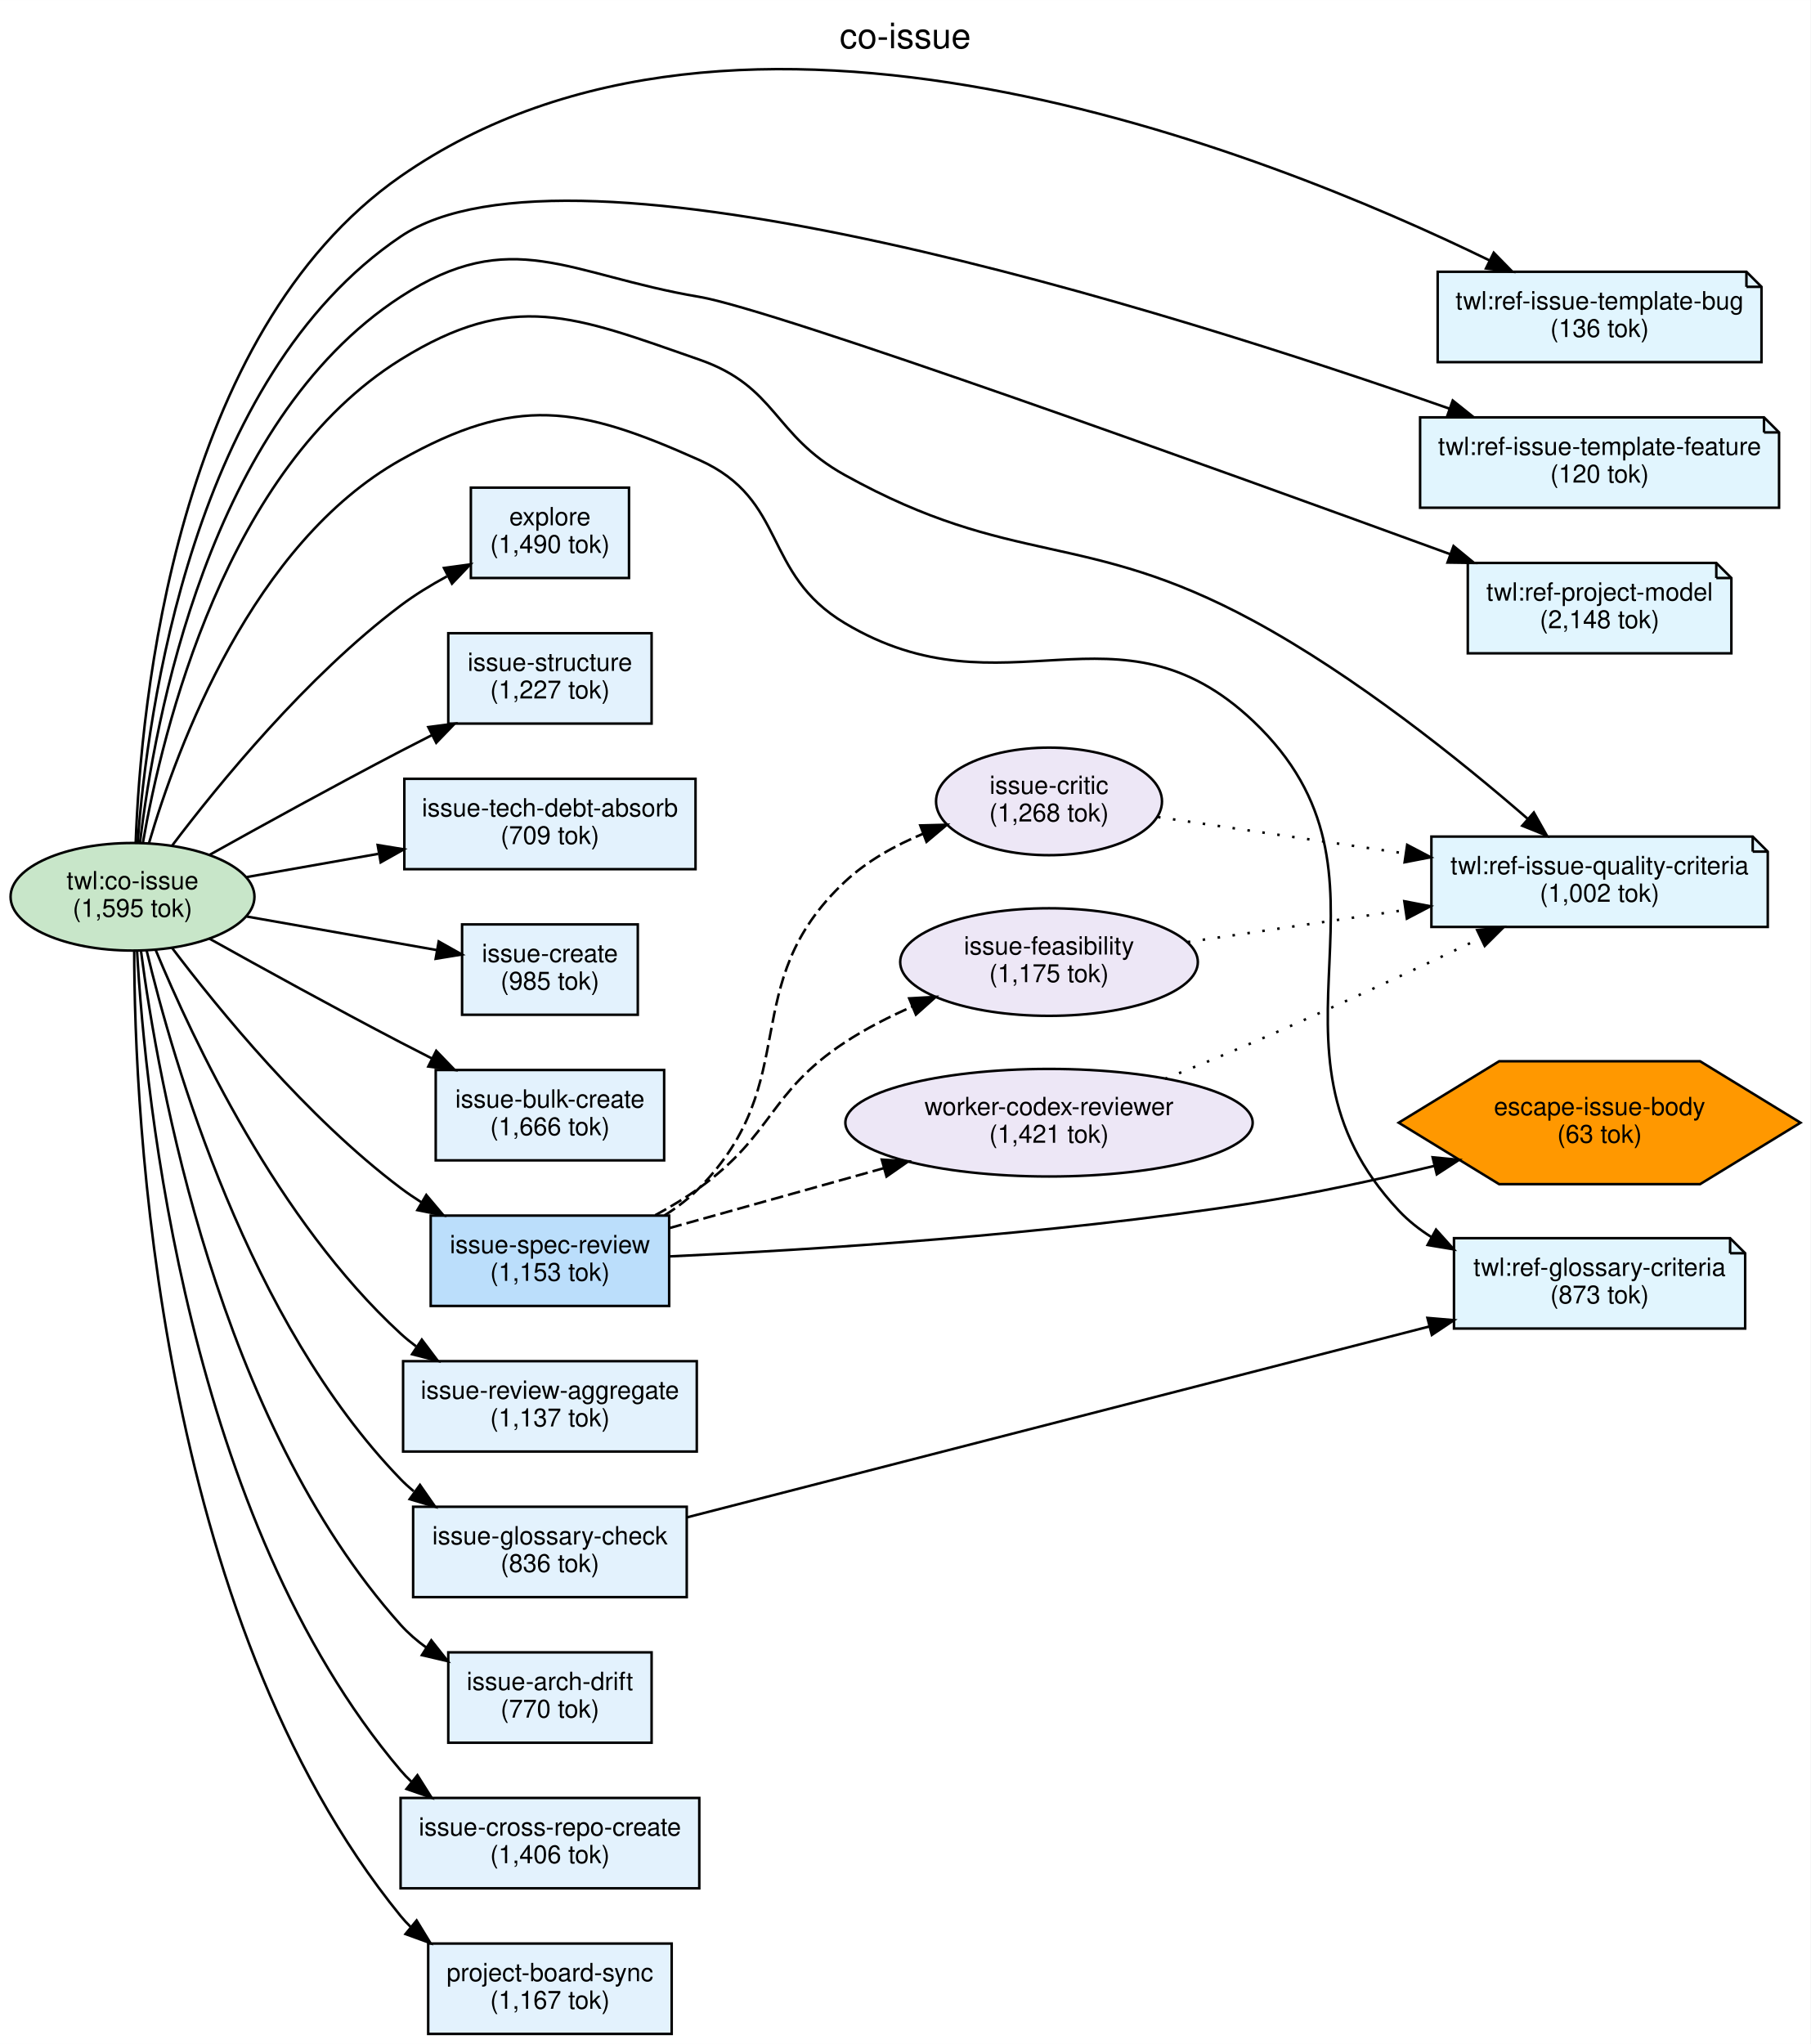
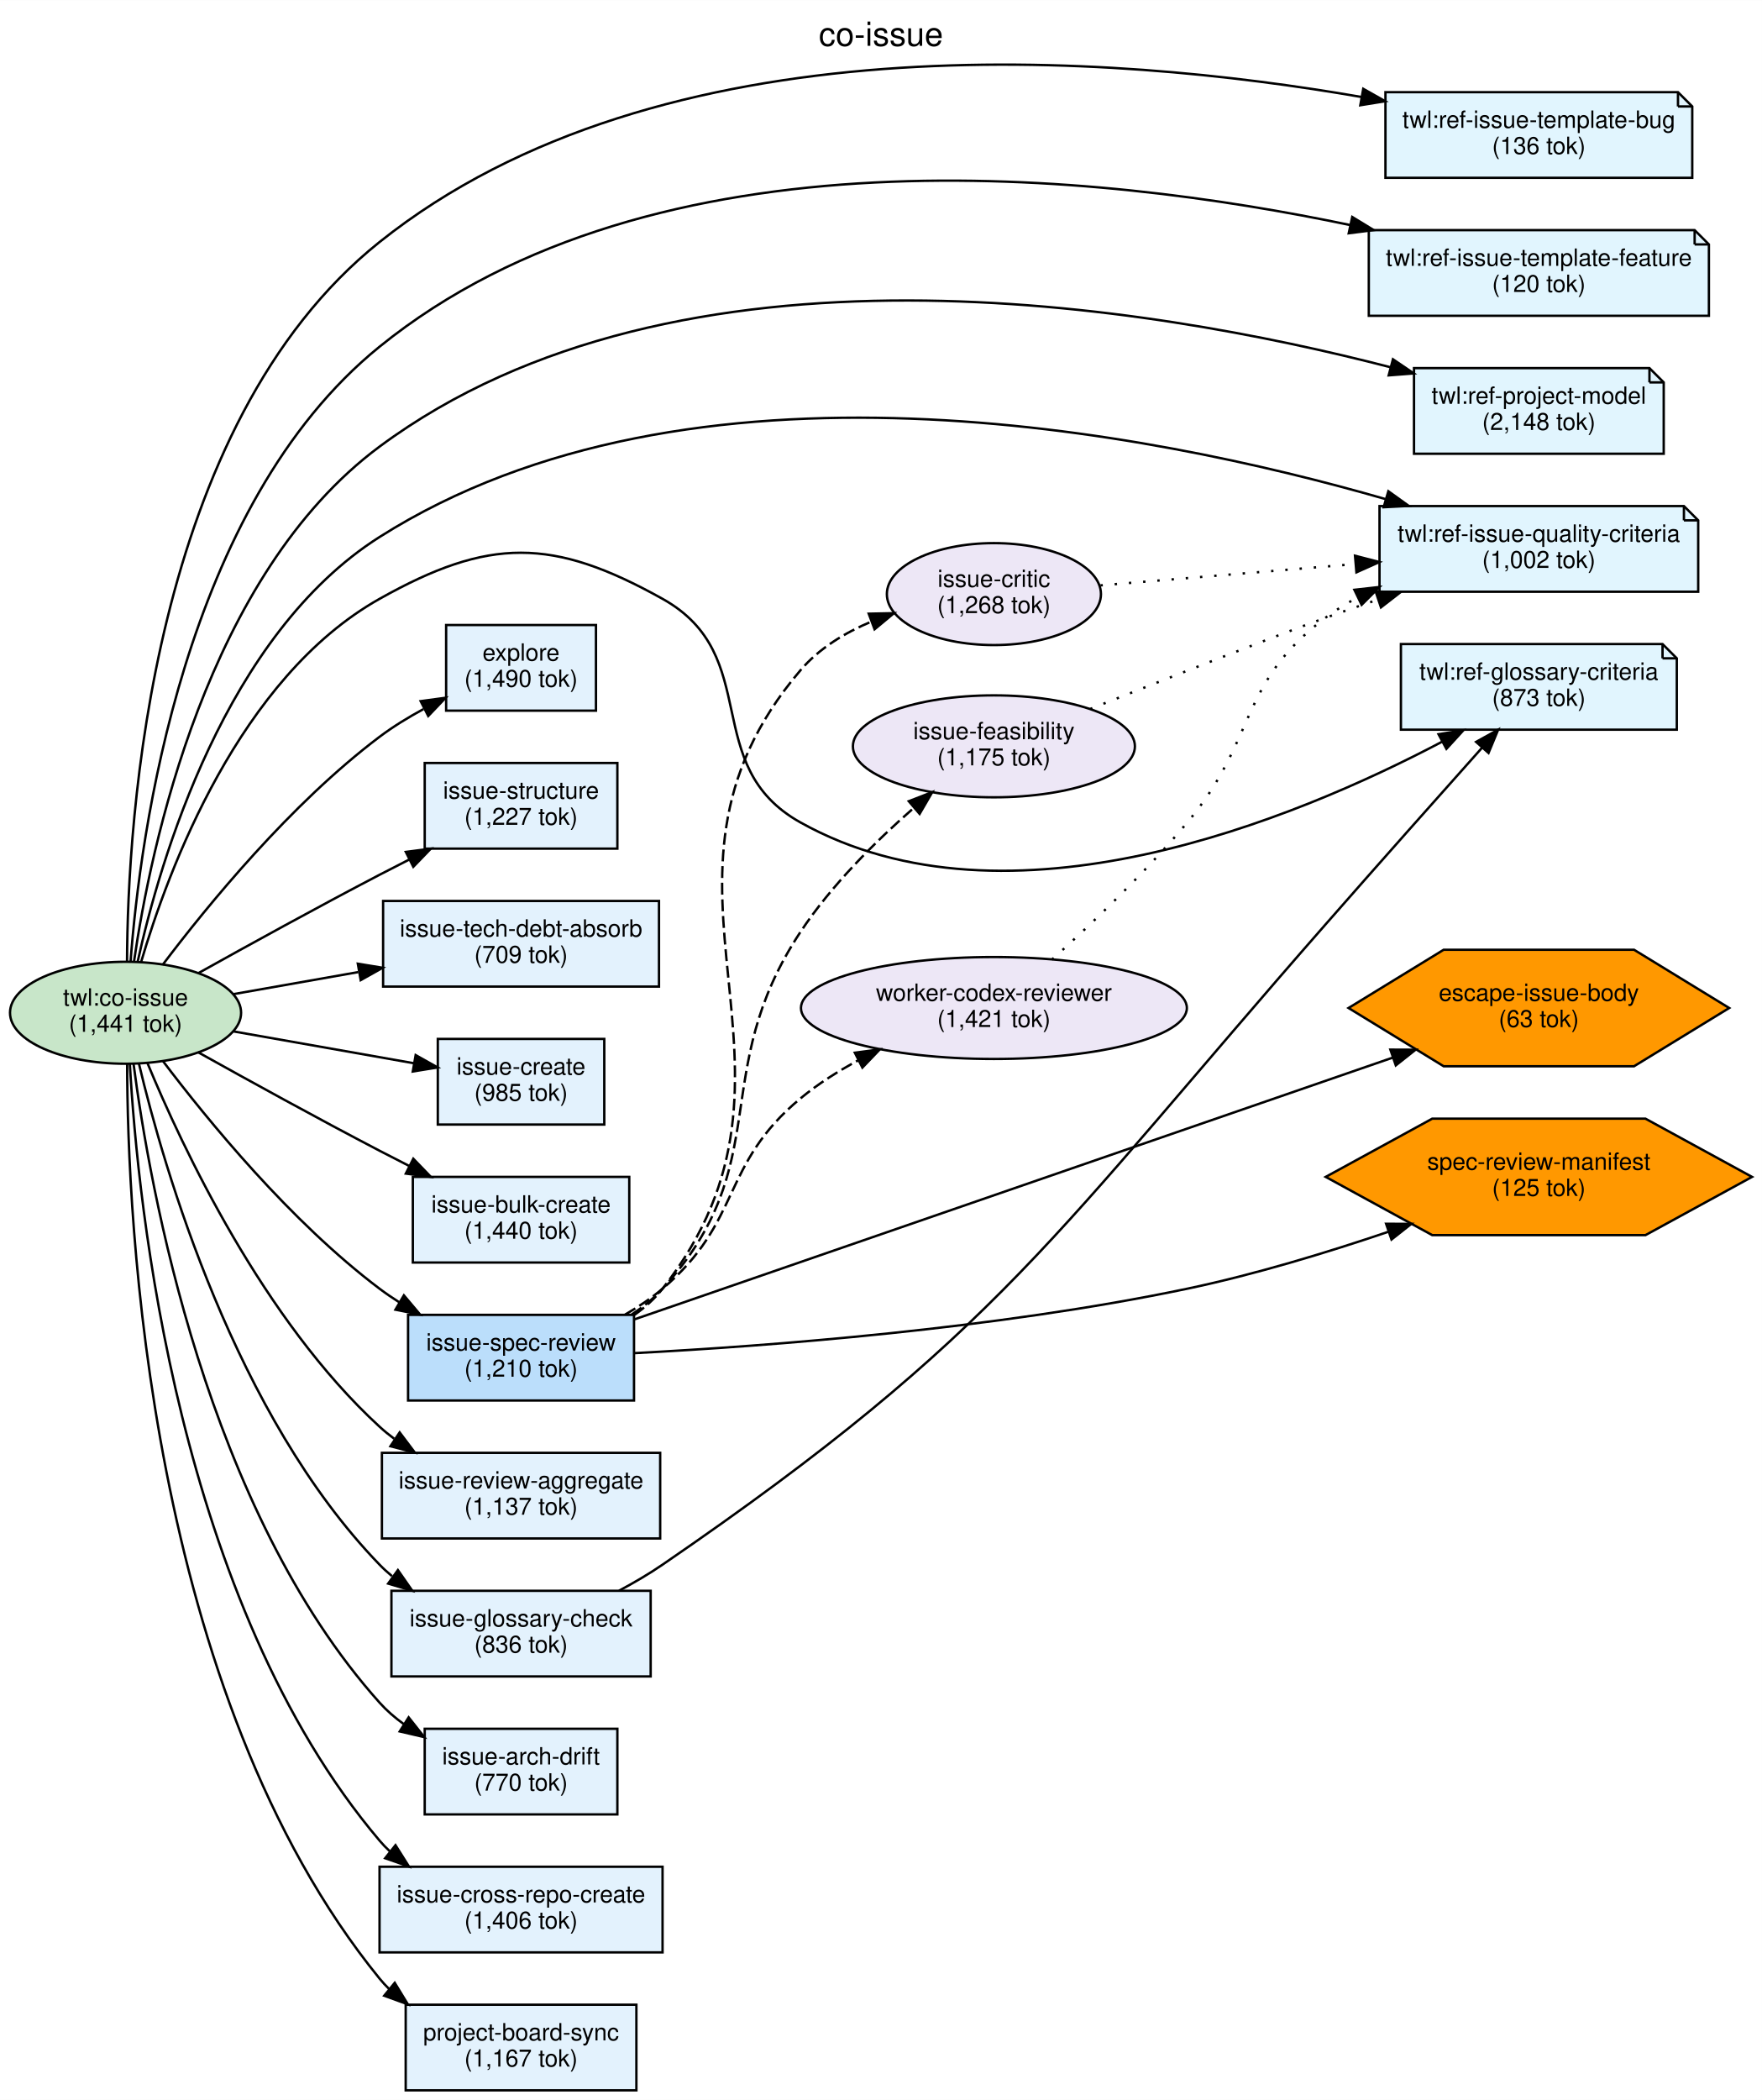
- <svg xmlns="http://www.w3.org/2000/svg" width="721pt" height="814pt" viewBox="0.00 0.00 721.25 814.24">
-   <g id="graph0" class="graph" transform="scale(1 1) rotate(0) translate(4 810.24)">
-     <polygon fill="white" stroke="transparent" points="-4,4 -4,-810.24 717.25,-810.24 717.25,4 -4,4" />
-     <text text-anchor="middle" x="356.62" y="-791.04" font-family="Helvetica,sans-Serif" font-size="14.00">co-issue</text>
+ <svg xmlns="http://www.w3.org/2000/svg" width="741pt" height="883pt" viewBox="0.00 0.00 740.84 882.69">
+   <g id="graph0" class="graph" transform="scale(1 1) rotate(0) translate(4 878.69)">
+     <polygon fill="white" stroke="transparent" points="-4,4 -4,-878.69 736.84,-878.69 736.84,4 -4,4" />
+     <text text-anchor="middle" x="366.42" y="-859.49" font-family="Helvetica,sans-Serif" font-size="14.00">co-issue</text>
    <g id="node1" class="node">
      <ellipse fill="#c8e6c9" stroke="black" cx="48.79" cy="-453" rx="48.58" ry="21.43" />
      <text text-anchor="middle" x="48.79" y="-456" font-family="Helvetica,sans-Serif" font-size="10.00">twl:co-issue</text>
-       <text text-anchor="middle" x="48.79" y="-445" font-family="Helvetica,sans-Serif" font-size="10.00">(1,595 tok)</text>
+       <text text-anchor="middle" x="48.79" y="-445" font-family="Helvetica,sans-Serif" font-size="10.00">(1,441 tok)</text>
    </g>
    <g id="node2" class="node">
-       <polygon fill="#e1f5fe" stroke="black" points="691.73,-702 568.73,-702 568.73,-666 697.73,-666 697.73,-696 691.73,-702" />
-       <polyline fill="none" stroke="black" points="691.73,-702 691.73,-696 " />
-       <polyline fill="none" stroke="black" points="697.73,-696 691.73,-696 " />
-       <text text-anchor="middle" x="633.23" y="-687" font-family="Helvetica,sans-Serif" font-size="10.00">twl:ref-issue-template-bug</text>
-       <text text-anchor="middle" x="633.23" y="-676" font-family="Helvetica,sans-Serif" font-size="10.00">(136 tok)</text>
+       <polygon fill="#e1f5fe" stroke="black" points="701.53,-840 578.53,-840 578.53,-804 707.53,-804 707.53,-834 701.53,-840" />
+       <polyline fill="none" stroke="black" points="701.53,-840 701.53,-834 " />
+       <polyline fill="none" stroke="black" points="707.53,-834 701.53,-834 " />
+       <text text-anchor="middle" x="643.03" y="-825" font-family="Helvetica,sans-Serif" font-size="10.00">twl:ref-issue-template-bug</text>
+       <text text-anchor="middle" x="643.03" y="-814" font-family="Helvetica,sans-Serif" font-size="10.00">(136 tok)</text>
    </g>
    <g id="edge12" class="edge">
-       <path fill="none" stroke="black" d="M50.05,-474.41C52.03,-529.72 65.84,-677.44 155.58,-740 290.25,-833.89 499.97,-750.08 589.44,-706.49" />
-       <polygon fill="black" stroke="black" points="591.07,-709.59 598.48,-702.03 587.97,-703.32 591.07,-709.59" />
+       <path fill="none" stroke="black" d="M49.41,-474.37C49.63,-533.52 59.16,-700.03 155.58,-777 274.09,-871.61 464.35,-856.02 568.32,-838" />
+       <polygon fill="black" stroke="black" points="569.19,-841.41 578.42,-836.2 567.96,-834.51 569.19,-841.41" />
    </g>
    <g id="node3" class="node">
-       <polygon fill="#e1f5fe" stroke="black" points="698.73,-644 561.73,-644 561.73,-608 704.73,-608 704.73,-638 698.73,-644" />
-       <polyline fill="none" stroke="black" points="698.73,-644 698.73,-638 " />
-       <polyline fill="none" stroke="black" points="704.73,-638 698.73,-638 " />
-       <text text-anchor="middle" x="633.23" y="-629" font-family="Helvetica,sans-Serif" font-size="10.00">twl:ref-issue-template-feature</text>
-       <text text-anchor="middle" x="633.23" y="-618" font-family="Helvetica,sans-Serif" font-size="10.00">(120 tok)</text>
+       <polygon fill="#e1f5fe" stroke="black" points="708.53,-782 571.53,-782 571.53,-746 714.53,-746 714.53,-776 708.53,-782" />
+       <polyline fill="none" stroke="black" points="708.53,-782 708.53,-776 " />
+       <polyline fill="none" stroke="black" points="714.53,-776 708.53,-776 " />
+       <text text-anchor="middle" x="643.03" y="-767" font-family="Helvetica,sans-Serif" font-size="10.00">twl:ref-issue-template-feature</text>
+       <text text-anchor="middle" x="643.03" y="-756" font-family="Helvetica,sans-Serif" font-size="10.00">(120 tok)</text>
    </g>
    <g id="edge13" class="edge">
-       <path fill="none" stroke="black" d="M50.84,-474.57C54.69,-526.81 72.59,-659.93 155.58,-716 223.22,-761.7 461.73,-686.58 573.55,-647.42" />
-       <polygon fill="black" stroke="black" points="574.73,-650.71 583,-644.09 572.4,-644.11 574.73,-650.71" />
+       <path fill="none" stroke="black" d="M50.88,-474.32C54.84,-527.42 72.98,-666.14 155.58,-733 271.55,-826.87 458.52,-806.15 563.68,-784.15" />
+       <polygon fill="black" stroke="black" points="564.56,-787.54 573.6,-782.02 563.09,-780.69 564.56,-787.54" />
    </g>
    <g id="node4" class="node">
-       <polygon fill="#e1f5fe" stroke="black" points="679.73,-586 580.73,-586 580.73,-550 685.73,-550 685.73,-580 679.73,-586" />
-       <polyline fill="none" stroke="black" points="679.73,-586 679.73,-580 " />
-       <polyline fill="none" stroke="black" points="685.73,-580 679.73,-580 " />
-       <text text-anchor="middle" x="633.23" y="-571" font-family="Helvetica,sans-Serif" font-size="10.00">twl:ref-project-model</text>
-       <text text-anchor="middle" x="633.23" y="-560" font-family="Helvetica,sans-Serif" font-size="10.00">(2,148 tok)</text>
+       <polygon fill="#e1f5fe" stroke="black" points="689.53,-724 590.53,-724 590.53,-688 695.53,-688 695.53,-718 689.53,-724" />
+       <polyline fill="none" stroke="black" points="689.53,-724 689.53,-718 " />
+       <polyline fill="none" stroke="black" points="695.53,-718 689.53,-718 " />
+       <text text-anchor="middle" x="643.03" y="-709" font-family="Helvetica,sans-Serif" font-size="10.00">twl:ref-project-model</text>
+       <text text-anchor="middle" x="643.03" y="-698" font-family="Helvetica,sans-Serif" font-size="10.00">(2,148 tok)</text>
    </g>
    <g id="edge14" class="edge">
-       <path fill="none" stroke="black" d="M51.76,-474.46C57.52,-523.28 79.14,-642.24 155.58,-692 199.91,-720.85 222.43,-700.78 274.58,-692 304.74,-686.92 480.17,-623.66 573.64,-589.52" />
-       <polygon fill="black" stroke="black" points="575.05,-592.73 583.24,-586 572.65,-586.15 575.05,-592.73" />
+       <path fill="none" stroke="black" d="M52.33,-474.45C59.23,-522.17 82.94,-637.13 155.58,-691 281.56,-784.42 480.6,-750.25 580.52,-724.4" />
+       <polygon fill="black" stroke="black" points="581.68,-727.72 590.45,-721.77 579.89,-720.95 581.68,-727.72" />
    </g>
    <g id="node5" class="node">
-       <polygon fill="#e1f5fe" stroke="black" points="694.23,-477 566.23,-477 566.23,-441 700.23,-441 700.23,-471 694.23,-477" />
-       <polyline fill="none" stroke="black" points="694.23,-477 694.23,-471 " />
-       <polyline fill="none" stroke="black" points="700.23,-471 694.23,-471 " />
-       <text text-anchor="middle" x="633.23" y="-462" font-family="Helvetica,sans-Serif" font-size="10.00">twl:ref-issue-quality-criteria</text>
-       <text text-anchor="middle" x="633.23" y="-451" font-family="Helvetica,sans-Serif" font-size="10.00">(1,002 tok)</text>
+       <polygon fill="#e1f5fe" stroke="black" points="704.03,-666 576.03,-666 576.03,-630 710.03,-630 710.03,-660 704.03,-666" />
+       <polyline fill="none" stroke="black" points="704.03,-666 704.03,-660 " />
+       <polyline fill="none" stroke="black" points="710.03,-660 704.03,-660 " />
+       <text text-anchor="middle" x="643.03" y="-651" font-family="Helvetica,sans-Serif" font-size="10.00">twl:ref-issue-quality-criteria</text>
+       <text text-anchor="middle" x="643.03" y="-640" font-family="Helvetica,sans-Serif" font-size="10.00">(1,002 tok)</text>
    </g>
    <g id="edge15" class="edge">
-       <path fill="none" stroke="black" d="M52.89,-474.31C60.71,-519.36 85.87,-623.7 155.58,-667 200.51,-694.91 224.64,-684.4 274.58,-667 305.65,-656.18 303.81,-636.96 332.58,-621 399.69,-583.77 427.72,-599.52 495.22,-563 536.16,-540.85 578.04,-507.12 604.54,-484.12" />
-       <polygon fill="black" stroke="black" points="607.04,-486.58 612.25,-477.35 602.42,-481.31 607.04,-486.58" />
+       <path fill="none" stroke="black" d="M53.85,-474.34C63.22,-516.94 90.71,-611.9 155.58,-653 286.46,-735.92 479.56,-697.43 578.5,-668.96" />
+       <polygon fill="black" stroke="black" points="579.75,-672.24 588.36,-666.06 577.77,-665.52 579.75,-672.24" />
    </g>
    <g id="node6" class="node">
-       <polygon fill="#e1f5fe" stroke="black" points="685.23,-317 575.23,-317 575.23,-281 691.23,-281 691.23,-311 685.23,-317" />
-       <polyline fill="none" stroke="black" points="685.23,-317 685.23,-311 " />
-       <polyline fill="none" stroke="black" points="691.23,-311 685.23,-311 " />
-       <text text-anchor="middle" x="633.23" y="-302" font-family="Helvetica,sans-Serif" font-size="10.00">twl:ref-glossary-criteria</text>
-       <text text-anchor="middle" x="633.23" y="-291" font-family="Helvetica,sans-Serif" font-size="10.00">(873 tok)</text>
+       <polygon fill="#e1f5fe" stroke="black" points="695.03,-608 585.03,-608 585.03,-572 701.03,-572 701.03,-602 695.03,-608" />
+       <polyline fill="none" stroke="black" points="695.03,-608 695.03,-602 " />
+       <polyline fill="none" stroke="black" points="701.03,-602 695.03,-602 " />
+       <text text-anchor="middle" x="643.03" y="-593" font-family="Helvetica,sans-Serif" font-size="10.00">twl:ref-glossary-criteria</text>
+       <text text-anchor="middle" x="643.03" y="-582" font-family="Helvetica,sans-Serif" font-size="10.00">(873 tok)</text>
    </g>
    <g id="edge16" class="edge">
-       <path fill="none" stroke="black" d="M55.31,-474.25C66.65,-512.91 96.57,-593.82 155.58,-627 201.68,-652.92 226.31,-648.62 274.58,-627 309.92,-611.17 299.35,-581.87 332.58,-562 396.38,-523.86 441.26,-574.13 495.22,-523 560.85,-460.81 491.31,-393.91 553.22,-328 557.03,-323.94 561.46,-320.44 566.24,-317.44" />
-       <polygon fill="black" stroke="black" points="568.08,-320.42 575.16,-312.54 564.71,-314.28 568.08,-320.42" />
+       <path fill="none" stroke="black" d="M55.31,-474.25C66.65,-512.91 96.57,-593.82 155.58,-627 201.68,-652.92 228.4,-652.77 274.58,-627 317.45,-603.08 289.71,-556.92 332.58,-533 419.93,-484.26 540.63,-534.4 602.29,-566.91" />
+       <polygon fill="black" stroke="black" points="600.84,-570.1 611.31,-571.76 604.16,-563.94 600.84,-570.1" />
    </g>
    <g id="node7" class="node">
      <polygon fill="#e3f2fd" stroke="black" points="255.58,-558 174.58,-558 174.58,-522 255.58,-522 255.58,-558" />
      <text text-anchor="middle" x="215.08" y="-543" font-family="Helvetica,sans-Serif" font-size="10.00">issue-structure</text>
      <text text-anchor="middle" x="215.08" y="-532" font-family="Helvetica,sans-Serif" font-size="10.00">(1,227 tok)</text>
    </g>
    <g id="edge2" class="edge">
      <path fill="none" stroke="black" d="M79.25,-469.58C100.38,-481.36 129.58,-497.44 155.58,-511 159.59,-513.09 163.77,-515.24 167.97,-517.36" />
      <polygon fill="black" stroke="black" points="166.63,-520.61 177.14,-521.98 169.78,-514.36 166.63,-520.61" />
    </g>
    <g id="node8" class="node">
      <polygon fill="#e3f2fd" stroke="black" points="250.08,-442 180.08,-442 180.08,-406 250.08,-406 250.08,-442" />
      <text text-anchor="middle" x="215.08" y="-427" font-family="Helvetica,sans-Serif" font-size="10.00">issue-create</text>
      <text text-anchor="middle" x="215.08" y="-416" font-family="Helvetica,sans-Serif" font-size="10.00">(985 tok)</text>
    </g>
    <g id="edge4" class="edge">
      <path fill="none" stroke="black" d="M94.25,-445.15C117.76,-441 146.53,-435.92 169.98,-431.78" />
      <polygon fill="black" stroke="black" points="170.77,-435.2 180.01,-430.01 169.56,-428.31 170.77,-435.2" />
    </g>
    <g id="node9" class="node">
      <polygon fill="#e3f2fd" stroke="black" points="260.58,-384 169.58,-384 169.58,-348 260.58,-348 260.58,-384" />
      <text text-anchor="middle" x="215.08" y="-369" font-family="Helvetica,sans-Serif" font-size="10.00">issue-bulk-create</text>
-       <text text-anchor="middle" x="215.08" y="-358" font-family="Helvetica,sans-Serif" font-size="10.00">(1,666 tok)</text>
+       <text text-anchor="middle" x="215.08" y="-358" font-family="Helvetica,sans-Serif" font-size="10.00">(1,440 tok)</text>
    </g>
    <g id="edge5" class="edge">
      <path fill="none" stroke="black" d="M79.25,-436.42C100.38,-424.64 129.58,-408.56 155.58,-395 159.59,-392.91 163.77,-390.76 167.97,-388.64" />
      <polygon fill="black" stroke="black" points="169.78,-391.64 177.14,-384.02 166.63,-385.39 169.78,-391.64" />
    </g>
    <g id="node10" class="node">
      <polygon fill="#e3f2fd" stroke="black" points="273.08,-500 157.08,-500 157.08,-464 273.08,-464 273.08,-500" />
      <text text-anchor="middle" x="215.08" y="-485" font-family="Helvetica,sans-Serif" font-size="10.00">issue-tech-debt-absorb</text>
      <text text-anchor="middle" x="215.08" y="-474" font-family="Helvetica,sans-Serif" font-size="10.00">(709 tok)</text>
    </g>
    <g id="edge3" class="edge">
      <path fill="none" stroke="black" d="M94.25,-460.85C110.38,-463.69 128.98,-466.98 146.64,-470.1" />
      <polygon fill="black" stroke="black" points="146.45,-473.62 156.9,-471.91 147.66,-466.72 146.45,-473.62" />
    </g>
    <g id="node11" class="node">
      <polygon fill="#bbdefb" stroke="black" points="262.58,-326 167.58,-326 167.58,-290 262.58,-290 262.58,-326" />
      <text text-anchor="middle" x="215.08" y="-311" font-family="Helvetica,sans-Serif" font-size="10.00">issue-spec-review</text>
-       <text text-anchor="middle" x="215.08" y="-300" font-family="Helvetica,sans-Serif" font-size="10.00">(1,153 tok)</text>
+       <text text-anchor="middle" x="215.08" y="-300" font-family="Helvetica,sans-Serif" font-size="10.00">(1,210 tok)</text>
    </g>
    <g id="edge6" class="edge">
      <path fill="none" stroke="black" d="M64.39,-432.84C83.26,-407.88 118.14,-365.21 155.58,-337 158.21,-335.02 160.99,-333.12 163.86,-331.3" />
      <polygon fill="black" stroke="black" points="165.82,-334.21 172.65,-326.11 162.26,-328.18 165.82,-334.21" />
    </g>
    <g id="node12" class="node">
      <polygon fill="#e3f2fd" stroke="black" points="273.58,-268 156.58,-268 156.58,-232 273.58,-232 273.58,-268" />
      <text text-anchor="middle" x="215.08" y="-253" font-family="Helvetica,sans-Serif" font-size="10.00">issue-review-aggregate</text>
      <text text-anchor="middle" x="215.08" y="-242" font-family="Helvetica,sans-Serif" font-size="10.00">(1,137 tok)</text>
    </g>
    <g id="edge7" class="edge">
      <path fill="none" stroke="black" d="M57.97,-431.92C72.69,-396.32 106.74,-323.81 155.58,-279 157.52,-277.22 159.58,-275.53 161.74,-273.92" />
      <polygon fill="black" stroke="black" points="164.04,-276.59 170.42,-268.12 160.16,-270.77 164.04,-276.59" />
    </g>
    <g id="node13" class="node">
      <polygon fill="#e3f2fd" stroke="black" points="269.58,-210 160.58,-210 160.58,-174 269.58,-174 269.58,-210" />
      <text text-anchor="middle" x="215.08" y="-195" font-family="Helvetica,sans-Serif" font-size="10.00">issue-glossary-check</text>
      <text text-anchor="middle" x="215.08" y="-184" font-family="Helvetica,sans-Serif" font-size="10.00">(836 tok)</text>
    </g>
    <g id="edge8" class="edge">
      <path fill="none" stroke="black" d="M54.39,-431.7C64.97,-387.27 94.92,-283.66 155.58,-221 157.21,-219.31 158.97,-217.71 160.81,-216.18" />
      <polygon fill="black" stroke="black" points="163.3,-218.71 169.36,-210.02 159.2,-213.03 163.3,-218.71" />
    </g>
    <g id="node14" class="node">
      <polygon fill="#e3f2fd" stroke="black" points="255.58,-152 174.58,-152 174.58,-116 255.58,-116 255.58,-152" />
      <text text-anchor="middle" x="215.08" y="-137" font-family="Helvetica,sans-Serif" font-size="10.00">issue-arch-drift</text>
      <text text-anchor="middle" x="215.08" y="-126" font-family="Helvetica,sans-Serif" font-size="10.00">(770 tok)</text>
    </g>
    <g id="edge9" class="edge">
      <path fill="none" stroke="black" d="M52.13,-431.67C58.9,-379.58 82.84,-244.26 155.58,-163 158.6,-159.63 162.09,-156.61 165.85,-153.9" />
      <polygon fill="black" stroke="black" points="167.82,-156.8 174.39,-148.49 164.07,-150.89 167.82,-156.8" />
    </g>
    <g id="node15" class="node">
      <polygon fill="#e3f2fd" stroke="black" points="274.58,-94 155.58,-94 155.58,-58 274.58,-58 274.58,-94" />
      <text text-anchor="middle" x="215.08" y="-79" font-family="Helvetica,sans-Serif" font-size="10.00">issue-cross-repo-create</text>
      <text text-anchor="middle" x="215.08" y="-68" font-family="Helvetica,sans-Serif" font-size="10.00">(1,406 tok)</text>
    </g>
    <g id="edge10" class="edge">
      <path fill="none" stroke="black" d="M50.6,-431.45C53.9,-372.32 70.68,-205.22 155.58,-105 156.9,-103.44 158.32,-101.96 159.83,-100.55" />
      <polygon fill="black" stroke="black" points="162.29,-103.06 167.94,-94.1 157.94,-97.58 162.29,-103.06" />
    </g>
    <g id="node16" class="node">
      <polygon fill="#e3f2fd" stroke="black" points="263.58,-36 166.58,-36 166.58,0 263.58,0 263.58,-36" />
      <text text-anchor="middle" x="215.08" y="-21" font-family="Helvetica,sans-Serif" font-size="10.00">project-board-sync</text>
      <text text-anchor="middle" x="215.08" y="-10" font-family="Helvetica,sans-Serif" font-size="10.00">(1,167 tok)</text>
    </g>
    <g id="edge11" class="edge">
      <path fill="none" stroke="black" d="M49.46,-431.76C49.54,-366.61 58.15,-166.81 155.58,-47 156.84,-45.45 158.21,-43.98 159.65,-42.57" />
      <polygon fill="black" stroke="black" points="161.97,-45.2 167.49,-36.16 157.54,-39.78 161.97,-45.2" />
    </g>
    <g id="node17" class="node">
      <polygon fill="#e3f2fd" stroke="black" points="246.58,-616 183.58,-616 183.58,-580 246.58,-580 246.58,-616" />
      <text text-anchor="middle" x="215.08" y="-601" font-family="Helvetica,sans-Serif" font-size="10.00">explore</text>
      <text text-anchor="middle" x="215.08" y="-590" font-family="Helvetica,sans-Serif" font-size="10.00">(1,490 tok)</text>
    </g>
    <g id="edge1" class="edge">
      <path fill="none" stroke="black" d="M64.39,-473.16C83.26,-498.12 118.14,-540.79 155.58,-569 161.24,-573.26 167.62,-577.17 174.03,-580.65" />
      <polygon fill="black" stroke="black" points="172.87,-583.99 183.37,-585.42 176.06,-577.75 172.87,-583.99" />
    </g>
    <g id="node18" class="node">
-       <ellipse fill="#ede7f6" stroke="black" cx="413.9" cy="-491" rx="45.01" ry="21.43" />
-       <text text-anchor="middle" x="413.9" y="-494" font-family="Helvetica,sans-Serif" font-size="10.00">issue-critic</text>
-       <text text-anchor="middle" x="413.9" y="-483" font-family="Helvetica,sans-Serif" font-size="10.00">(1,268 tok)</text>
+       <ellipse fill="#ede7f6" stroke="black" cx="413.9" cy="-629" rx="45.01" ry="21.43" />
+       <text text-anchor="middle" x="413.9" y="-632" font-family="Helvetica,sans-Serif" font-size="10.00">issue-critic</text>
+       <text text-anchor="middle" x="413.9" y="-621" font-family="Helvetica,sans-Serif" font-size="10.00">(1,268 tok)</text>
    </g>
    <g id="edge17" class="edge">
-       <path fill="none" stroke="black" stroke-dasharray="5,2" d="M260.74,-326.08C265.77,-329.25 270.53,-332.88 274.58,-337 316.68,-379.8 288.78,-417.94 332.58,-459 341.39,-467.26 352.6,-473.49 363.83,-478.15" />
-       <polygon fill="black" stroke="black" points="362.62,-481.43 373.21,-481.7 365.1,-474.89 362.62,-481.43" />
+       <path fill="none" stroke="black" stroke-dasharray="5,2" d="M262.82,-326.04C267.24,-329.18 271.29,-332.81 274.58,-337 347.64,-430.17 255.8,-506.87 332.58,-597 340.41,-606.19 351.26,-612.77 362.45,-617.47" />
+       <polygon fill="black" stroke="black" points="361.27,-620.76 371.87,-620.98 363.72,-614.21 361.27,-620.76" />
    </g>
    <g id="node19" class="node">
-       <ellipse fill="#ede7f6" stroke="black" cx="413.9" cy="-427" rx="59.29" ry="21.43" />
-       <text text-anchor="middle" x="413.9" y="-430" font-family="Helvetica,sans-Serif" font-size="10.00">issue-feasibility</text>
-       <text text-anchor="middle" x="413.9" y="-419" font-family="Helvetica,sans-Serif" font-size="10.00">(1,175 tok)</text>
+       <ellipse fill="#ede7f6" stroke="black" cx="413.9" cy="-565" rx="59.29" ry="21.43" />
+       <text text-anchor="middle" x="413.9" y="-568" font-family="Helvetica,sans-Serif" font-size="10.00">issue-feasibility</text>
+       <text text-anchor="middle" x="413.9" y="-557" font-family="Helvetica,sans-Serif" font-size="10.00">(1,175 tok)</text>
    </g>
    <g id="edge18" class="edge">
-       <path fill="none" stroke="black" stroke-dasharray="5,2" d="M257.04,-326.16C263.11,-329.46 269.15,-333.1 274.58,-337 304.19,-358.27 302.13,-374.95 332.58,-395 340.85,-400.45 350.2,-405.21 359.52,-409.29" />
-       <polygon fill="black" stroke="black" points="358.2,-412.53 368.78,-413.13 360.88,-406.07 358.2,-412.53" />
+       <path fill="none" stroke="black" stroke-dasharray="5,2" d="M261.63,-326.17C266.38,-329.3 270.84,-332.9 274.58,-337 322.76,-389.79 293.14,-427.39 332.58,-487 345.58,-506.64 364.26,-525.17 380.34,-539.23" />
+       <polygon fill="black" stroke="black" points="378.11,-541.93 387.99,-545.76 382.66,-536.6 378.11,-541.93" />
    </g>
    <g id="node20" class="node">
-       <ellipse fill="#ede7f6" stroke="black" cx="413.9" cy="-363" rx="81.13" ry="21.43" />
-       <text text-anchor="middle" x="413.9" y="-366" font-family="Helvetica,sans-Serif" font-size="10.00">worker-codex-reviewer</text>
-       <text text-anchor="middle" x="413.9" y="-355" font-family="Helvetica,sans-Serif" font-size="10.00">(1,421 tok)</text>
+       <ellipse fill="#ede7f6" stroke="black" cx="413.9" cy="-455" rx="81.13" ry="21.43" />
+       <text text-anchor="middle" x="413.9" y="-458" font-family="Helvetica,sans-Serif" font-size="10.00">worker-codex-reviewer</text>
+       <text text-anchor="middle" x="413.9" y="-447" font-family="Helvetica,sans-Serif" font-size="10.00">(1,421 tok)</text>
    </g>
    <g id="edge19" class="edge">
-       <path fill="none" stroke="black" stroke-dasharray="5,2" d="M262.72,-321.03C288.25,-328.17 320.26,-337.11 348.17,-344.91" />
-       <polygon fill="black" stroke="black" points="347.28,-348.3 357.85,-347.62 349.17,-341.56 347.28,-348.3" />
+       <path fill="none" stroke="black" stroke-dasharray="5,2" d="M258.84,-326.12C264.4,-329.34 269.82,-332.97 274.58,-337 308.12,-365.35 298.79,-388.95 332.58,-417 339.89,-423.07 348.34,-428.42 356.94,-433.04" />
+       <polygon fill="black" stroke="black" points="355.43,-436.2 365.93,-437.6 358.6,-429.95 355.43,-436.2" />
    </g>
    <g id="node21" class="node">
-       <polygon fill="#ff9800" stroke="black" points="713.27,-363 673.25,-387.49 593.22,-387.49 553.2,-363 593.22,-338.51 673.25,-338.51 713.27,-363" />
-       <text text-anchor="middle" x="633.23" y="-366" font-family="Helvetica,sans-Serif" font-size="10.00">escape-issue-body</text>
-       <text text-anchor="middle" x="633.23" y="-355" font-family="Helvetica,sans-Serif" font-size="10.00">(63 tok)</text>
+       <polygon fill="#ff9800" stroke="black" points="723.06,-455 683.05,-479.49 603.01,-479.49 563,-455 603.01,-430.51 683.05,-430.51 723.06,-455" />
+       <text text-anchor="middle" x="643.03" y="-458" font-family="Helvetica,sans-Serif" font-size="10.00">escape-issue-body</text>
+       <text text-anchor="middle" x="643.03" y="-447" font-family="Helvetica,sans-Serif" font-size="10.00">(63 tok)</text>
    </g>
    <g id="edge20" class="edge">
-       <path fill="none" stroke="black" d="M262.76,-309.74C318.39,-312.31 414.03,-318.25 495.22,-331 518.97,-334.73 544.71,-340.32 567.41,-345.8" />
-       <polygon fill="black" stroke="black" points="566.72,-349.23 577.26,-348.21 568.38,-342.43 566.72,-349.23" />
+       <path fill="none" stroke="black" d="M262.88,-324.15C340.5,-350.94 495.79,-404.53 581.59,-434.14" />
+       <polygon fill="black" stroke="black" points="580.6,-437.5 591.19,-437.46 582.88,-430.88 580.6,-437.5" />
+     </g>
+     <g id="node22" class="node">
+       <polygon fill="#ff9800" stroke="black" points="732.66,-384 687.84,-408.49 598.22,-408.49 553.4,-384 598.22,-359.51 687.84,-359.51 732.66,-384" />
+       <text text-anchor="middle" x="643.03" y="-387" font-family="Helvetica,sans-Serif" font-size="10.00">spec-review-manifest</text>
+       <text text-anchor="middle" x="643.03" y="-376" font-family="Helvetica,sans-Serif" font-size="10.00">(125 tok)</text>
    </g>
    <g id="edge21" class="edge">
-       <path fill="none" stroke="black" d="M269.63,-205.77C345.26,-225.21 483.27,-260.7 565.48,-281.84" />
-       <polygon fill="black" stroke="black" points="564.66,-285.24 575.22,-284.34 566.41,-278.46 564.66,-285.24" />
+       <path fill="none" stroke="black" d="M262.96,-309.92C318.79,-312.88 414.63,-320.1 495.22,-337 523.44,-342.92 553.9,-352.18 579.73,-360.92" />
+       <polygon fill="black" stroke="black" points="578.8,-364.3 589.39,-364.24 581.07,-357.68 578.8,-364.3" />
    </g>
    <g id="edge22" class="edge">
-       <path fill="none" stroke="black" stroke-dasharray="1,5" d="M457.32,-484.75C485.31,-480.63 522.77,-475.12 555.85,-470.25" />
-       <polygon fill="black" stroke="black" points="556.58,-473.68 565.96,-468.76 555.56,-466.75 556.58,-473.68" />
+       <path fill="none" stroke="black" d="M256.27,-210.04C262.57,-213.4 268.88,-217.09 274.58,-221 416.57,-318.3 439.73,-360.58 553.22,-490 575.51,-515.43 601.19,-544.3 619.18,-564.46" />
+       <polygon fill="black" stroke="black" points="616.64,-566.87 625.92,-572 621.87,-562.21 616.64,-566.87" />
    </g>
    <g id="edge23" class="edge">
-       <path fill="none" stroke="black" stroke-dasharray="1,5" d="M469.18,-434.99C495.38,-438.85 527.27,-443.55 555.88,-447.76" />
-       <polygon fill="black" stroke="black" points="555.44,-451.23 565.84,-449.23 556.46,-444.31 555.44,-451.23" />
+       <path fill="none" stroke="black" stroke-dasharray="1,5" d="M458.69,-632.66C488.96,-635.2 530.03,-638.63 565.63,-641.61" />
+       <polygon fill="black" stroke="black" points="565.73,-645.13 575.99,-642.48 566.32,-638.15 565.73,-645.13" />
    </g>
    <g id="edge24" class="edge">
-       <path fill="none" stroke="black" stroke-dasharray="1,5" d="M460.12,-380.48C471.62,-385.08 483.92,-390.12 495.22,-395 525.59,-408.13 559.26,-423.84 585.62,-436.41" />
-       <polygon fill="black" stroke="black" points="584.46,-439.73 594.99,-440.89 587.48,-433.42 584.46,-439.73" />
+       <path fill="none" stroke="black" stroke-dasharray="1,5" d="M454.37,-580.7C488.27,-594.13 534.53,-612.31 553.22,-619 560.41,-621.58 567.96,-624.19 575.5,-626.73" />
+       <polygon fill="black" stroke="black" points="574.42,-630.06 585.01,-629.91 576.64,-623.42 574.42,-630.06" />
+     </g>
+     <g id="edge25" class="edge">
+       <path fill="none" stroke="black" stroke-dasharray="1,5" d="M438.31,-475.35C455.05,-490.45 477.63,-511.98 495.22,-533 524.8,-568.36 516.42,-591.23 553.22,-619 557.4,-622.16 561.94,-624.98 566.68,-627.5" />
+       <polygon fill="black" stroke="black" points="565.47,-630.8 576,-631.98 568.51,-624.49 565.47,-630.8" />
    </g>
  </g>
</svg>
